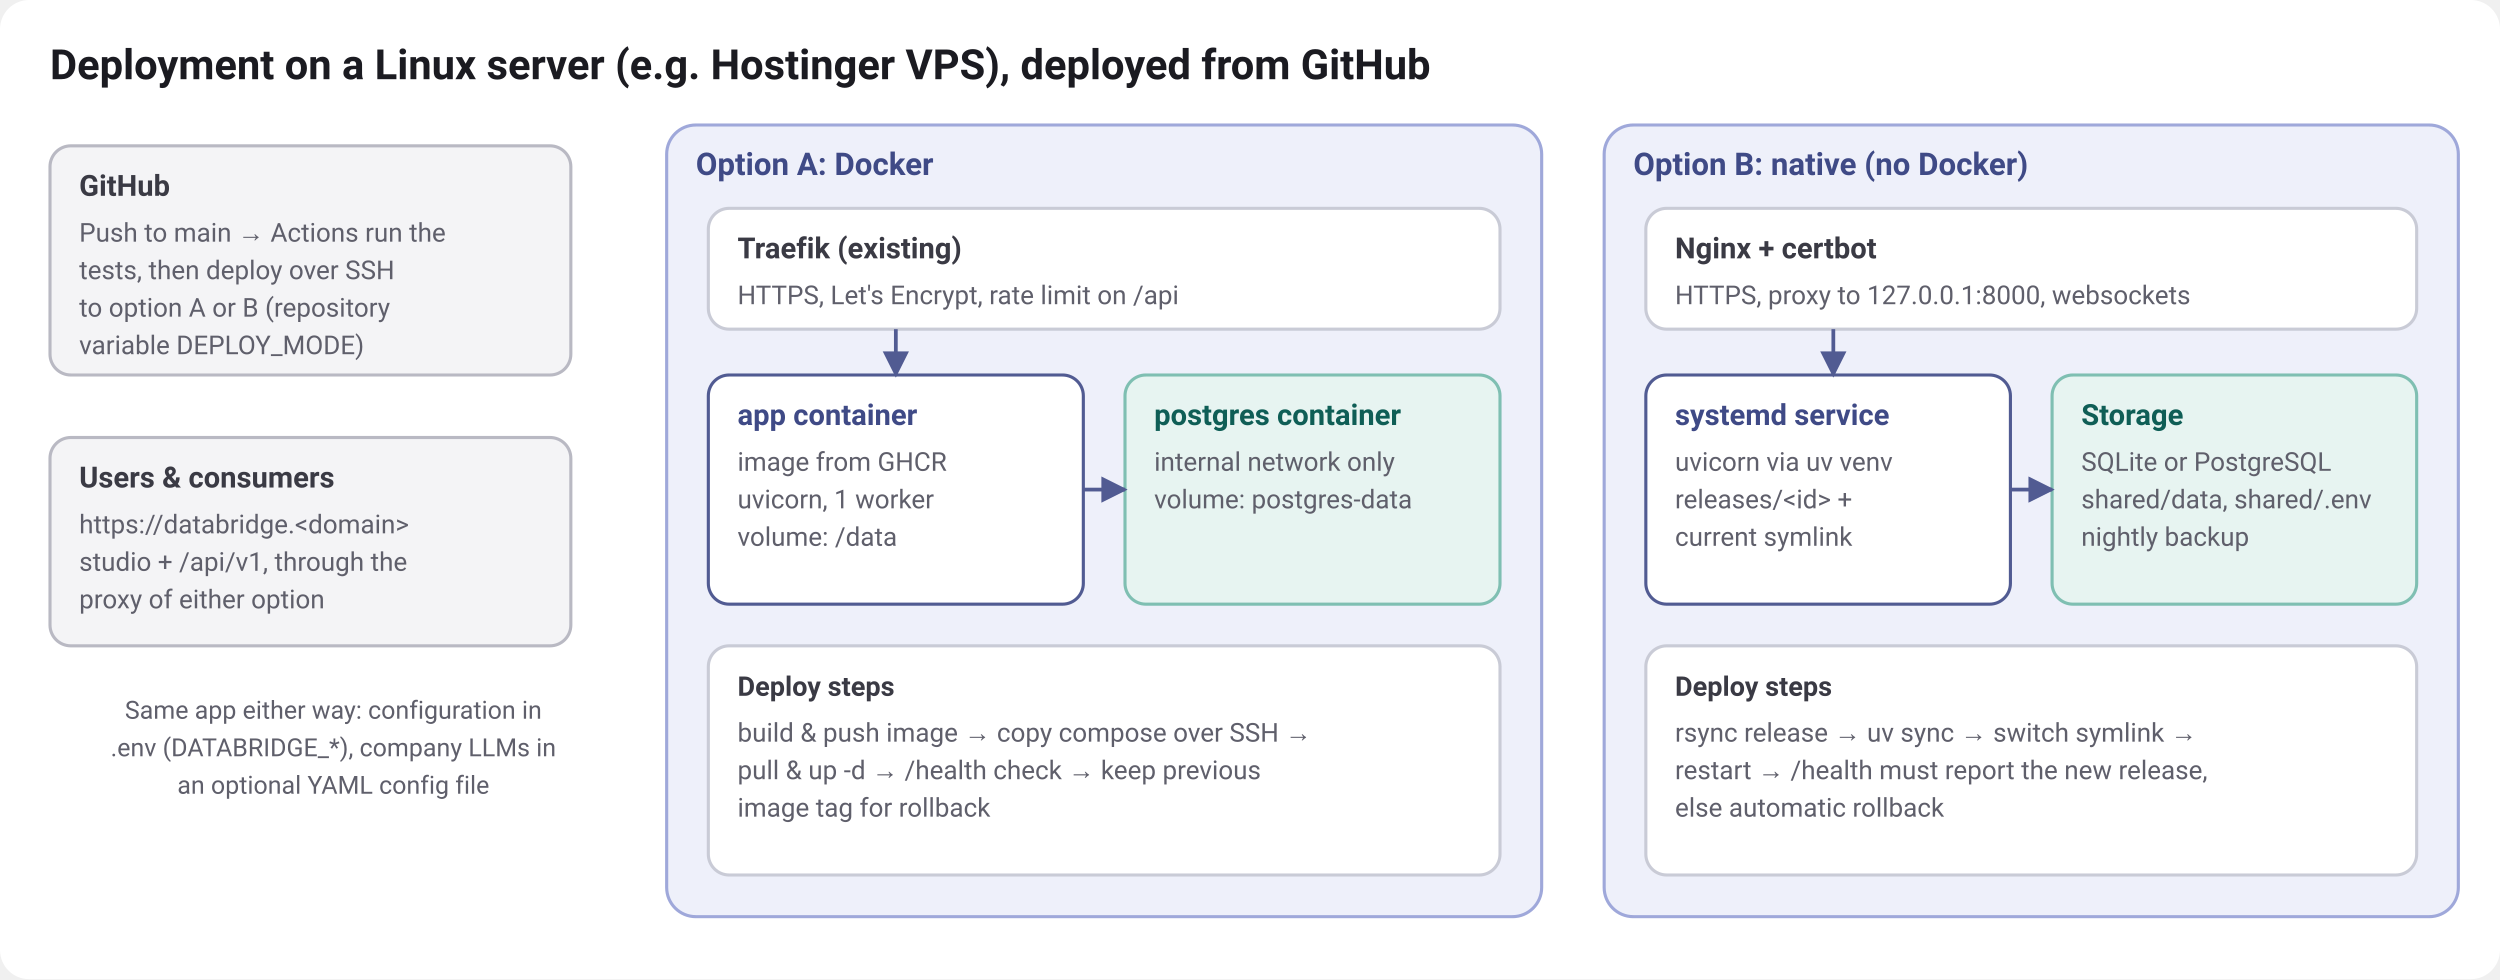
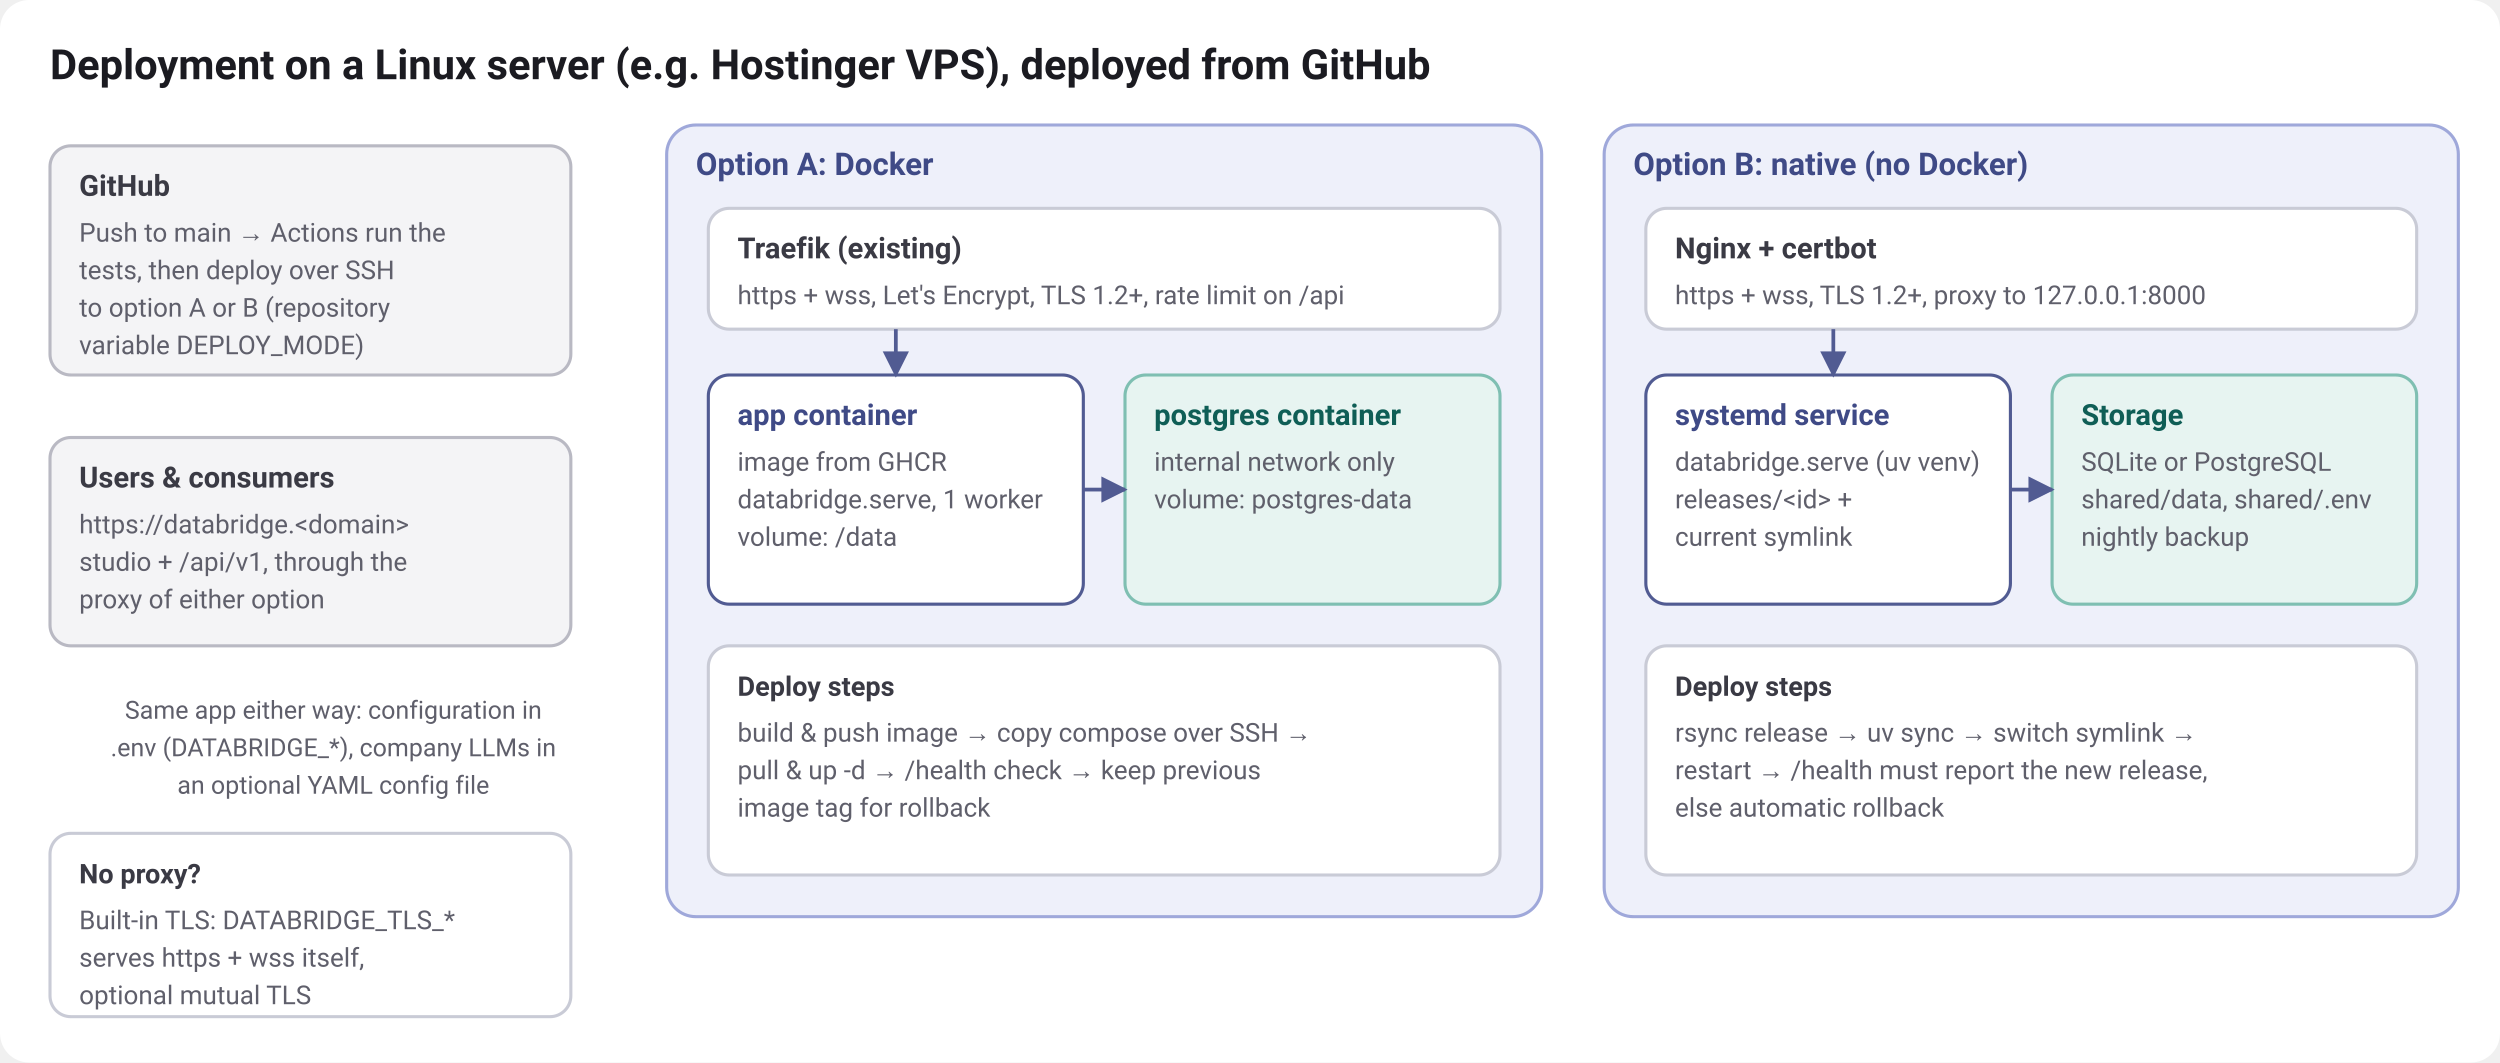
- <svg xmlns="http://www.w3.org/2000/svg" width="1200" height="470" viewBox="0 0 1200 470" font-family="Roboto, 'Segoe UI', Arial, sans-serif">
+ <svg xmlns="http://www.w3.org/2000/svg" width="1200" height="510" viewBox="0 0 1200 510" font-family="Roboto, 'Segoe UI', Arial, sans-serif">
  <rect width="100%" height="100%" rx="14" fill="#ffffff" />
  <defs>
    <marker id="head" viewBox="0 0 10 10" refX="9" refY="5" markerWidth="7" markerHeight="7" orient="auto-start-reverse">
      <path d="M0 0 L10 5 L0 10 z" fill="#515b92" />
    </marker>
    <marker id="tail" viewBox="0 0 10 10" refX="9" refY="5" markerWidth="7" markerHeight="7" orient="auto-start-reverse">
      <path d="M0 0 L10 5 L0 10 z" fill="#515b92" />
    </marker>
  </defs>
  <text x="24" y="38" font-size="20" fill="#1b1b21" font-weight="700" text-anchor="start">Deployment on a Linux server (e.g. Hostinger VPS), deployed from GitHub</text>
  <rect x="24" y="70" width="250" height="110" rx="10" fill="#f4f4f6" stroke="#b9b9c3" stroke-width="1.5" />
  <text x="38" y="94" font-size="14" fill="#3a3a44" font-weight="700" text-anchor="start">GitHub</text>
  <text x="38" y="116" font-size="12.5" fill="#5f5f6b" font-weight="400" text-anchor="start">Push to main → Actions run the</text>
  <text x="38" y="134" font-size="12.5" fill="#5f5f6b" font-weight="400" text-anchor="start">tests, then deploy over SSH</text>
  <text x="38" y="152" font-size="12.5" fill="#5f5f6b" font-weight="400" text-anchor="start">to option A or B (repository</text>
  <text x="38" y="170" font-size="12.5" fill="#5f5f6b" font-weight="400" text-anchor="start">variable DEPLOY_MODE)</text>
  <rect x="24" y="210" width="250" height="100" rx="10" fill="#f4f4f6" stroke="#b9b9c3" stroke-width="1.5" />
  <text x="38" y="234" font-size="14" fill="#3a3a44" font-weight="700" text-anchor="start">Users &amp; consumers</text>
  <text x="38" y="256" font-size="12.5" fill="#5f5f6b" font-weight="400" text-anchor="start">https://databridge.&lt;domain&gt;</text>
  <text x="38" y="274" font-size="12.5" fill="#5f5f6b" font-weight="400" text-anchor="start">studio + /api/v1, through the</text>
  <text x="38" y="292" font-size="12.5" fill="#5f5f6b" font-weight="400" text-anchor="start">proxy of either option</text>
  <rect x="320" y="60" width="420" height="380" rx="14" fill="#eef0fa" stroke="#9fa8da" stroke-width="1.5" />
  <text x="334" y="84" font-size="15" fill="#3f4a86" font-weight="700" text-anchor="start">Option A: Docker</text>
  <rect x="340" y="100" width="380" height="58" rx="10" fill="#ffffff" stroke="#c9cbd6" stroke-width="1.5" />
  <text x="354" y="124" font-size="14" fill="#3a3a44" font-weight="700" text-anchor="start">Traefik (existing)</text>
-   <text x="354" y="146" font-size="12.5" fill="#5f5f6b" font-weight="400" text-anchor="start">HTTPS, Let's Encrypt, rate limit on /api</text>
+   <text x="354" y="146" font-size="12.5" fill="#5f5f6b" font-weight="400" text-anchor="start">https + wss, Let's Encrypt, TLS 1.2+, rate limit on /api</text>
  <rect x="340" y="180" width="180" height="110" rx="10" fill="#ffffff" stroke="#515b92" stroke-width="1.5" />
  <text x="354" y="204" font-size="14" fill="#3f4a86" font-weight="700" text-anchor="start">app container</text>
  <text x="354" y="226" font-size="12.5" fill="#5f5f6b" font-weight="400" text-anchor="start">image from GHCR</text>
-   <text x="354" y="244" font-size="12.5" fill="#5f5f6b" font-weight="400" text-anchor="start">uvicorn, 1 worker</text>
+   <text x="354" y="244" font-size="12.5" fill="#5f5f6b" font-weight="400" text-anchor="start">databridge.serve, 1 worker</text>
  <text x="354" y="262" font-size="12.5" fill="#5f5f6b" font-weight="400" text-anchor="start">volume: /data</text>
  <rect x="540" y="180" width="180" height="110" rx="10" fill="#e7f4f1" stroke="#7fbfb2" stroke-width="1.5" />
  <text x="554" y="204" font-size="14" fill="#0f5e56" font-weight="700" text-anchor="start">postgres container</text>
  <text x="554" y="226" font-size="12.5" fill="#5f5f6b" font-weight="400" text-anchor="start">internal network only</text>
  <text x="554" y="244" font-size="12.5" fill="#5f5f6b" font-weight="400" text-anchor="start">volume: postgres-data</text>
  <rect x="340" y="310" width="380" height="110" rx="10" fill="#ffffff" stroke="#c9cbd6" stroke-width="1.5" />
  <text x="354" y="334" font-size="13" fill="#3a3a44" font-weight="700" text-anchor="start">Deploy steps</text>
  <text x="354" y="356" font-size="12.5" fill="#5f5f6b" font-weight="400" text-anchor="start">build &amp; push image → copy compose over SSH →</text>
  <text x="354" y="374" font-size="12.5" fill="#5f5f6b" font-weight="400" text-anchor="start">pull &amp; up -d → /health check → keep previous</text>
  <text x="354" y="392" font-size="12.5" fill="#5f5f6b" font-weight="400" text-anchor="start">image tag for rollback</text>
  <path d="M 430 158 L 430 180" fill="none" stroke="#515b92" stroke-width="1.8" marker-end="url(#head)" />
  <path d="M 520 235 L 540 235" fill="none" stroke="#515b92" stroke-width="1.8" marker-end="url(#head)" />
  <rect x="770" y="60" width="410" height="380" rx="14" fill="#eef0fa" stroke="#9fa8da" stroke-width="1.5" />
  <text x="784" y="84" font-size="15" fill="#3f4a86" font-weight="700" text-anchor="start">Option B: native (no Docker)</text>
  <rect x="790" y="100" width="370" height="58" rx="10" fill="#ffffff" stroke="#c9cbd6" stroke-width="1.5" />
  <text x="804" y="124" font-size="14" fill="#3a3a44" font-weight="700" text-anchor="start">Nginx + certbot</text>
-   <text x="804" y="146" font-size="12.5" fill="#5f5f6b" font-weight="400" text-anchor="start">HTTPS, proxy to 127.0.0.1:8000, websockets</text>
+   <text x="804" y="146" font-size="12.5" fill="#5f5f6b" font-weight="400" text-anchor="start">https + wss, TLS 1.2+, proxy to 127.0.0.1:8000</text>
  <rect x="790" y="180" width="175" height="110" rx="10" fill="#ffffff" stroke="#515b92" stroke-width="1.5" />
  <text x="804" y="204" font-size="14" fill="#3f4a86" font-weight="700" text-anchor="start">systemd service</text>
-   <text x="804" y="226" font-size="12.5" fill="#5f5f6b" font-weight="400" text-anchor="start">uvicorn via uv venv</text>
+   <text x="804" y="226" font-size="12.5" fill="#5f5f6b" font-weight="400" text-anchor="start">databridge.serve (uv venv)</text>
  <text x="804" y="244" font-size="12.5" fill="#5f5f6b" font-weight="400" text-anchor="start">releases/&lt;id&gt; +</text>
  <text x="804" y="262" font-size="12.5" fill="#5f5f6b" font-weight="400" text-anchor="start">current symlink</text>
  <rect x="985" y="180" width="175" height="110" rx="10" fill="#e7f4f1" stroke="#7fbfb2" stroke-width="1.5" />
  <text x="999" y="204" font-size="14" fill="#0f5e56" font-weight="700" text-anchor="start">Storage</text>
  <text x="999" y="226" font-size="12.5" fill="#5f5f6b" font-weight="400" text-anchor="start">SQLite or PostgreSQL</text>
  <text x="999" y="244" font-size="12.5" fill="#5f5f6b" font-weight="400" text-anchor="start">shared/data, shared/.env</text>
  <text x="999" y="262" font-size="12.5" fill="#5f5f6b" font-weight="400" text-anchor="start">nightly backup</text>
  <rect x="790" y="310" width="370" height="110" rx="10" fill="#ffffff" stroke="#c9cbd6" stroke-width="1.5" />
  <text x="804" y="334" font-size="13" fill="#3a3a44" font-weight="700" text-anchor="start">Deploy steps</text>
  <text x="804" y="356" font-size="12.5" fill="#5f5f6b" font-weight="400" text-anchor="start">rsync release → uv sync → switch symlink →</text>
  <text x="804" y="374" font-size="12.5" fill="#5f5f6b" font-weight="400" text-anchor="start">restart → /health must report the new release,</text>
  <text x="804" y="392" font-size="12.5" fill="#5f5f6b" font-weight="400" text-anchor="start">else automatic rollback</text>
  <path d="M 880 158 L 880 180" fill="none" stroke="#515b92" stroke-width="1.8" marker-end="url(#head)" />
  <path d="M 965 235 L 985 235" fill="none" stroke="#515b92" stroke-width="1.8" marker-end="url(#head)" />
  <text x="160" y="345" font-size="12" fill="#5f5f6b" font-weight="400" text-anchor="middle">Same app either way: configuration in</text>
  <text x="160" y="363" font-size="12" fill="#5f5f6b" font-weight="400" text-anchor="middle">.env (DATABRIDGE_*), company LLMs in</text>
  <text x="160" y="381" font-size="12" fill="#5f5f6b" font-weight="400" text-anchor="middle">an optional YAML config file</text>
+   <rect x="24" y="400" width="250" height="88" rx="10" fill="#ffffff" stroke="#c9cbd6" stroke-width="1.5" />
+   <text x="38" y="424" font-size="13" fill="#3a3a44" font-weight="700" text-anchor="start">No proxy?</text>
+   <text x="38" y="446" font-size="12.5" fill="#5f5f6b" font-weight="400" text-anchor="start">Built-in TLS: DATABRIDGE_TLS_*</text>
+   <text x="38" y="464" font-size="12.5" fill="#5f5f6b" font-weight="400" text-anchor="start">serves https + wss itself,</text>
+   <text x="38" y="482" font-size="12.5" fill="#5f5f6b" font-weight="400" text-anchor="start">optional mutual TLS</text>
</svg>
